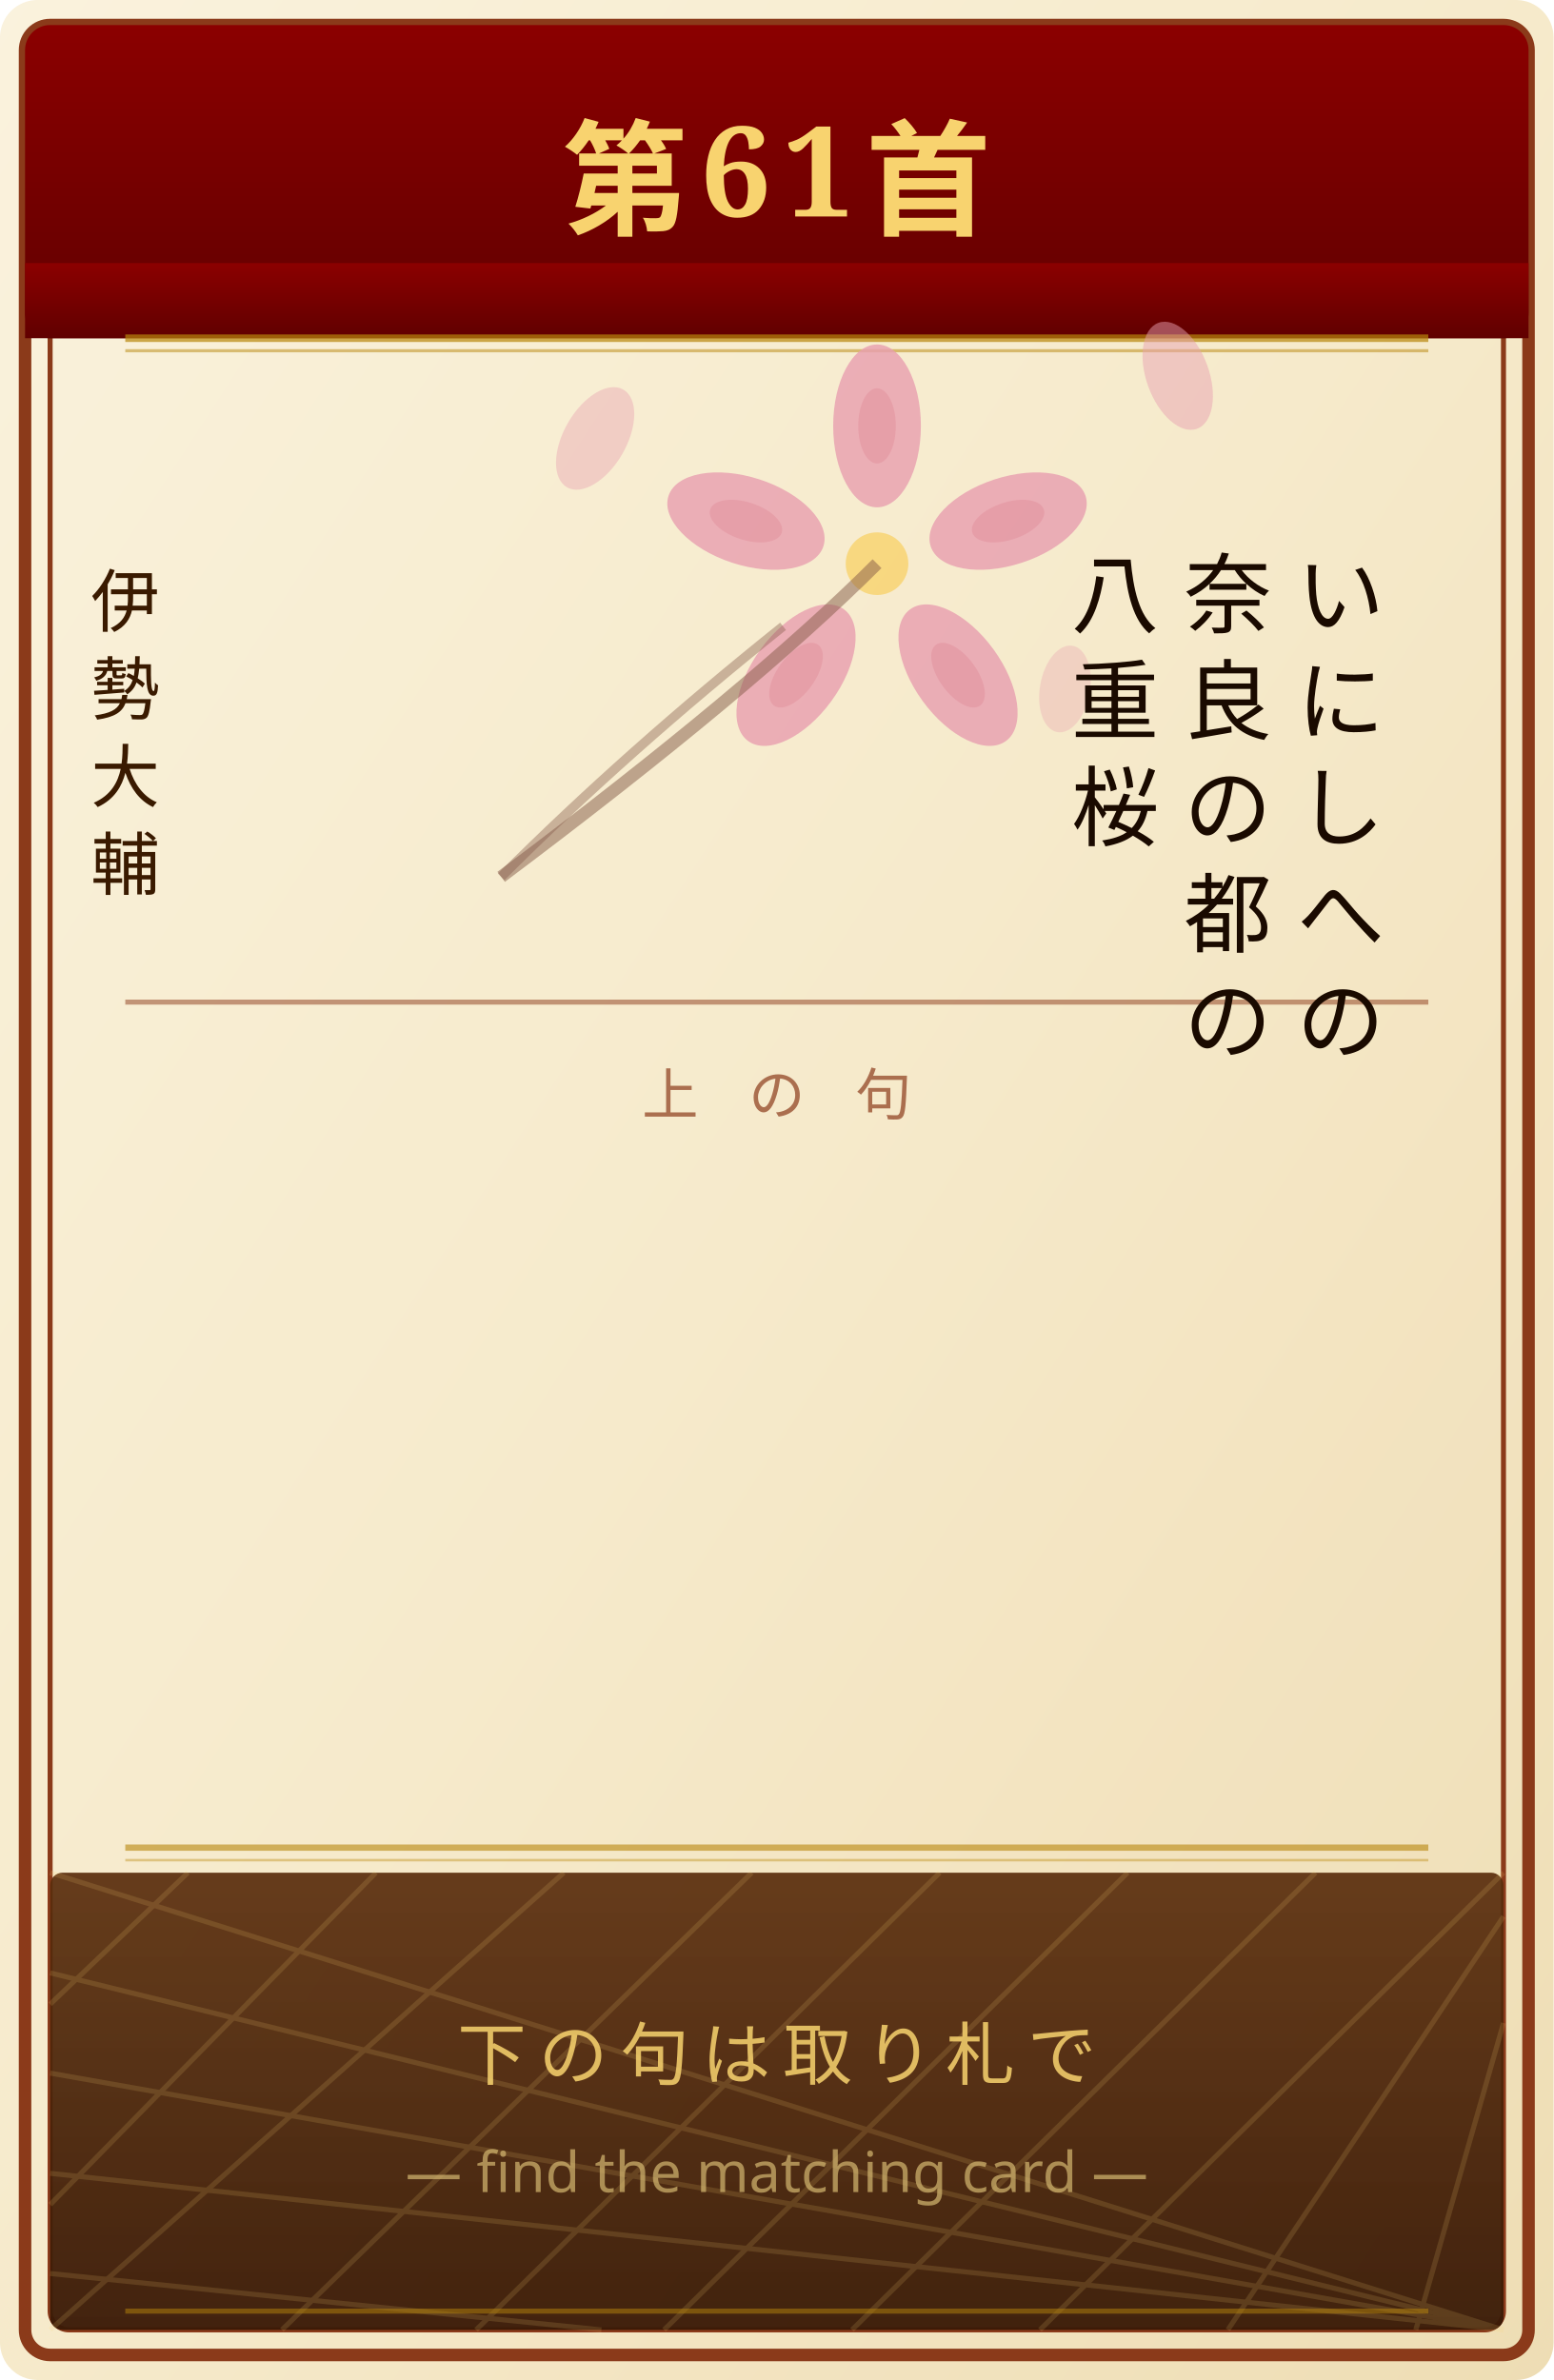
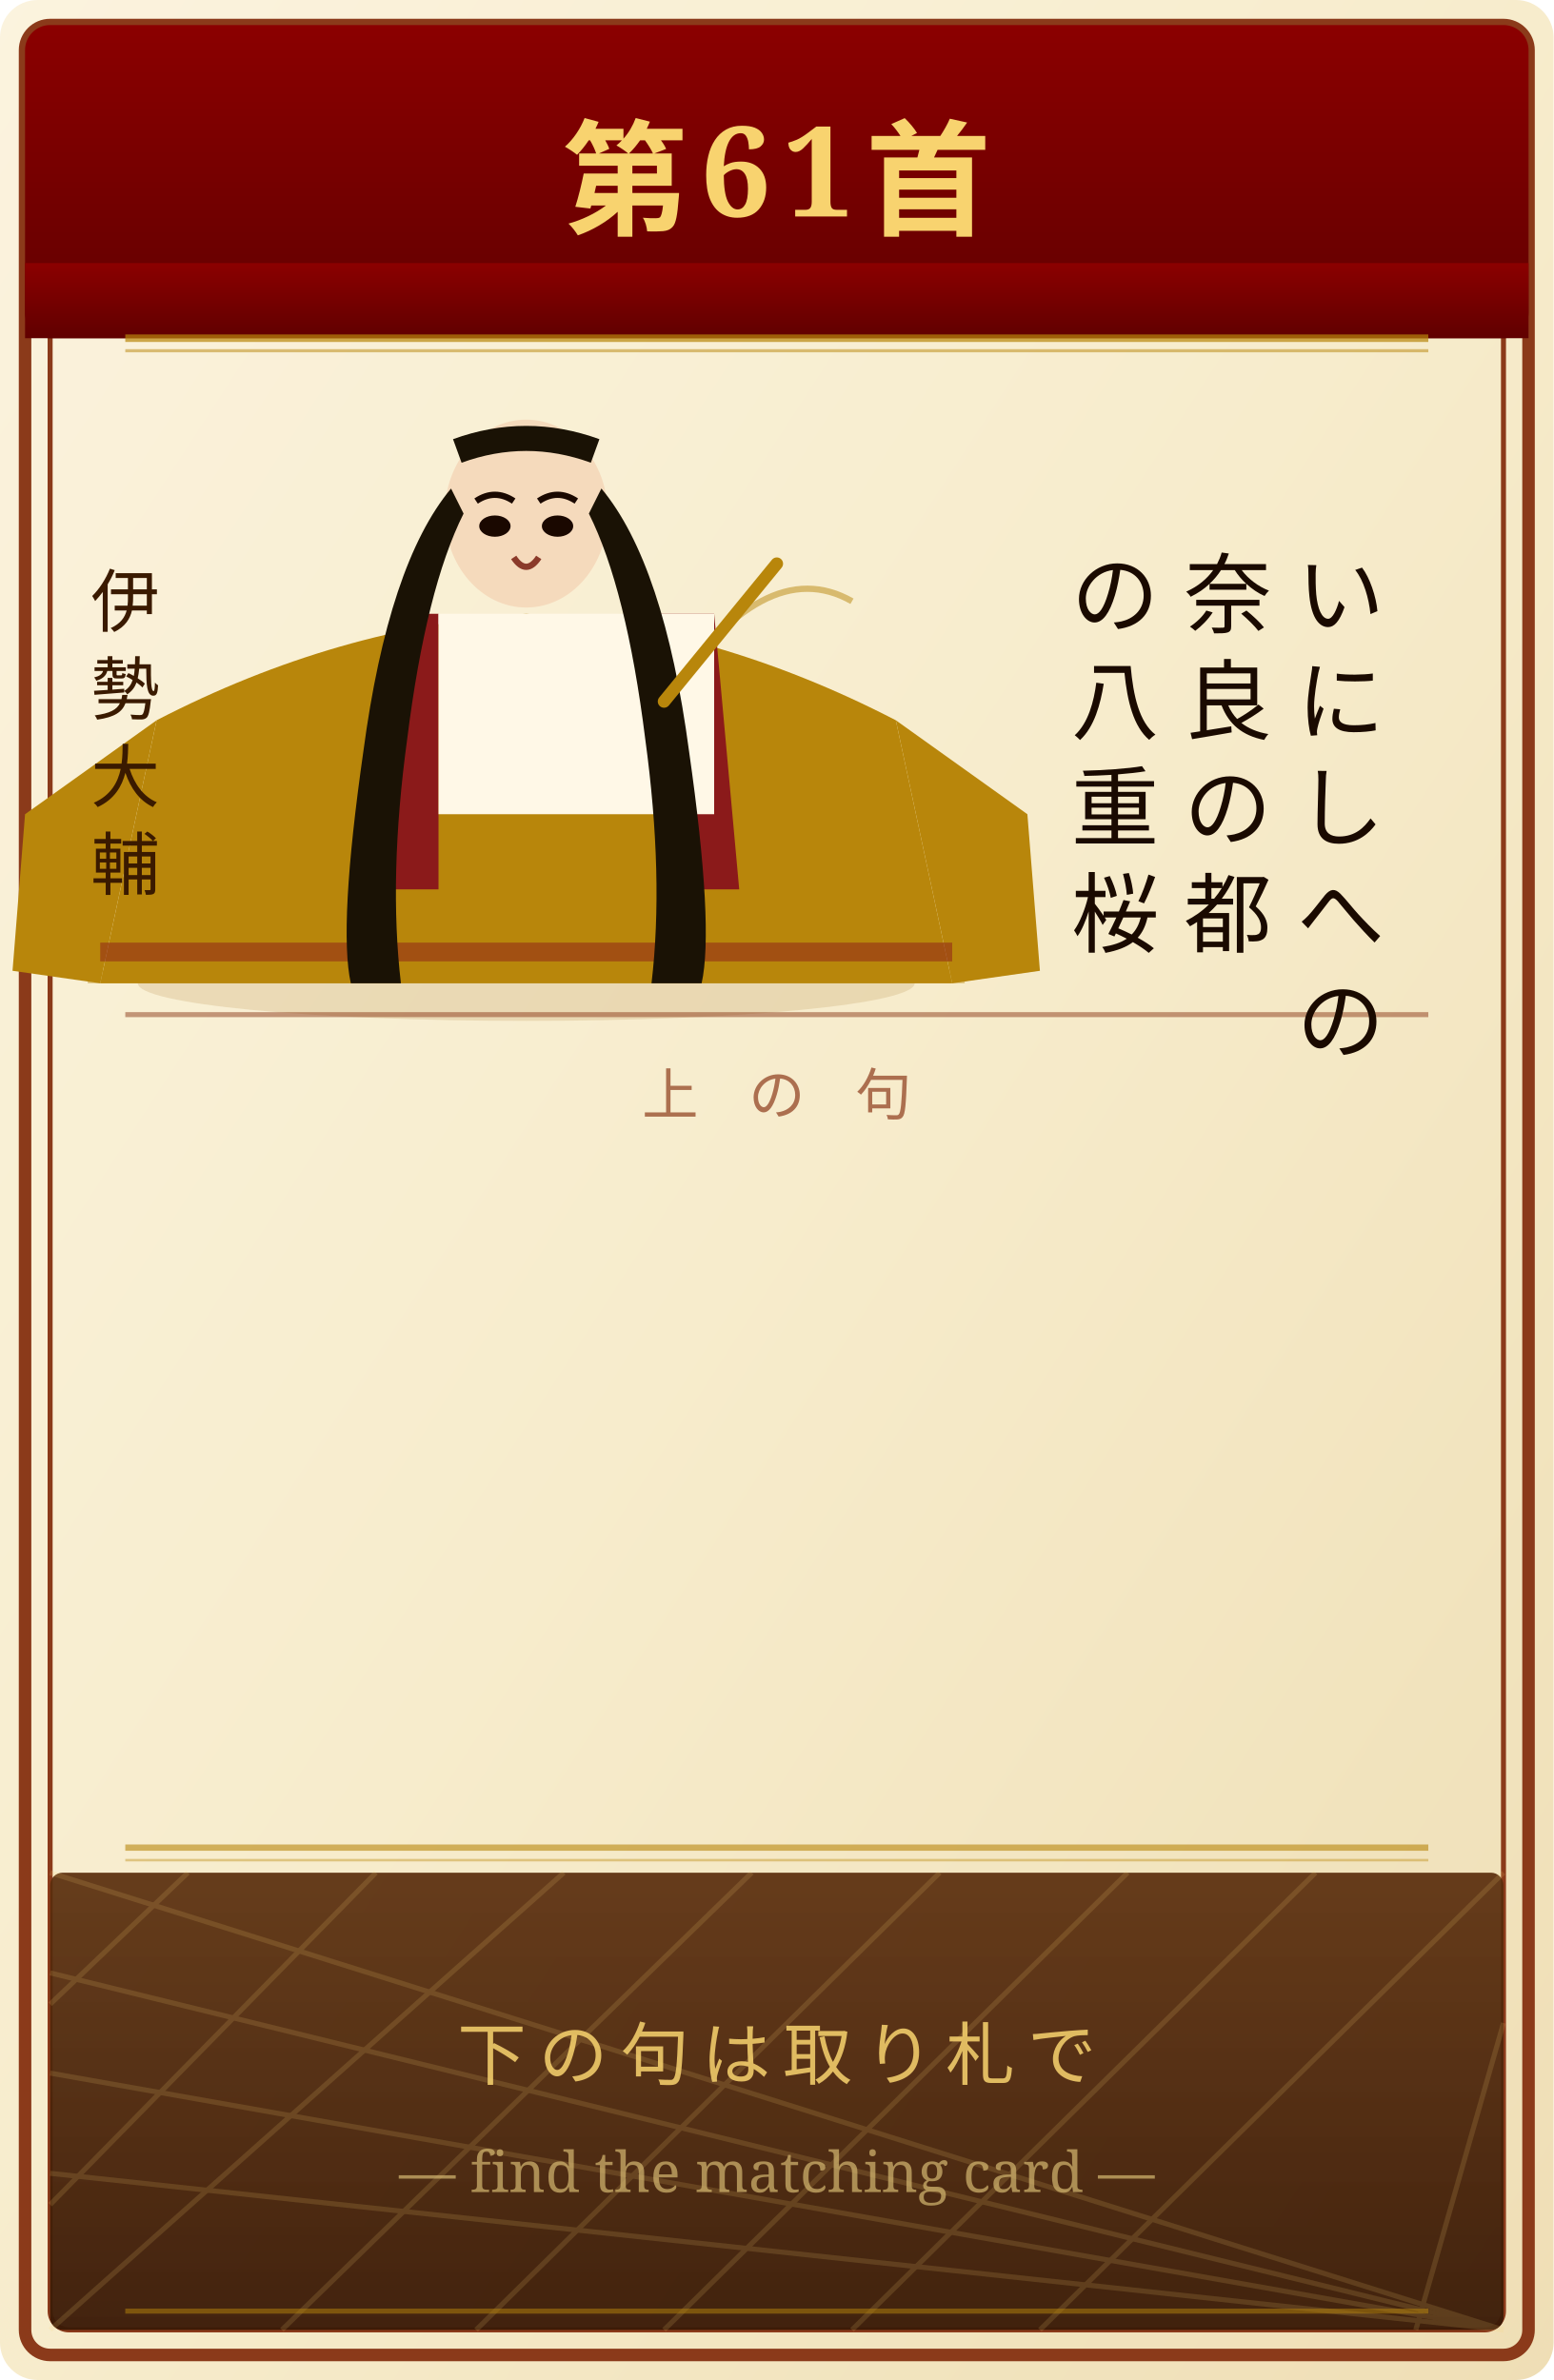
<svg xmlns="http://www.w3.org/2000/svg" viewBox="0 0 248 380" width="248" height="380">
  <defs>
    <linearGradient id="paper61" x1="0%" y1="0%" x2="100%" y2="100%">
      <stop offset="0%" style="stop-color:#fdf6e3" />
      <stop offset="50%" style="stop-color:#f9eed0" />
      <stop offset="100%" style="stop-color:#f0e0b8" />
    </linearGradient>
    <linearGradient id="hdr61" x1="0%" y1="0%" x2="0%" y2="100%">
      <stop offset="0%" style="stop-color:#8b0000" />
      <stop offset="100%" style="stop-color:#600000" />
    </linearGradient>
    <linearGradient id="mask61" x1="0%" y1="0%" x2="0%" y2="100%">
      <stop offset="0%" style="stop-color:#5a2d0c;stop-opacity:0.92" />
      <stop offset="100%" style="stop-color:#3a1a06;stop-opacity:0.96" />
    </linearGradient>
-     <filter id="aged61">
-       <feTurbulence type="fractalNoise" baseFrequency="0.65" numOctaves="3" result="noise" />
-       <feColorMatrix type="saturate" values="0" in="noise" result="grayNoise" />
-       <feBlend in="SourceGraphic" in2="grayNoise" mode="multiply" result="blended" />
-       <feComponentTransfer in="blended">
-         <feFuncA type="linear" slope="1" />
-       </feComponentTransfer>
-     </filter>
-     <clipPath id="cardClip61">
+     <clipPath id="cc61">
      <rect x="0" y="0" width="248" height="380" rx="6" />
    </clipPath>
  </defs>
-   <g clip-path="url(#cardClip61)">
+   <g clip-path="url(#cc61)">
    <rect width="248" height="380" fill="url(#paper61)" />
-     <rect width="248" height="380" fill="#c8a870" opacity="0.06" />
+     <rect width="248" height="380" fill="#c8a870" opacity="0.04" />
    <rect x="4" y="4" width="240" height="372" rx="4" fill="none" stroke="#8b3a1a" stroke-width="2" />
    <rect x="8" y="8" width="232" height="364" rx="3" fill="none" stroke="#8b3a1a" stroke-width="0.8" />
    <rect x="4" y="4" width="240" height="50" rx="4" fill="url(#hdr61)" />
    <rect x="4" y="42" width="240" height="12" fill="url(#hdr61)" />
    <text x="124" y="36" text-anchor="middle" font-family="'Hiragino Mincho ProN','Yu Mincho','MS Mincho',serif" font-size="20" fill="#f8d36f" font-weight="bold" letter-spacing="2">第61首</text>
    <line x1="20" y1="54" x2="228" y2="54" stroke="#b8860b" stroke-width="1.2" opacity="0.7" />
    <line x1="20" y1="56" x2="228" y2="56" stroke="#b8860b" stroke-width="0.5" opacity="0.5" />
-     <g opacity="0.82" transform="translate(140,90)">
-       <ellipse cx="0" cy="-22" rx="7" ry="13" fill="#e8a0b0" transform="rotate(0)" />
-       <ellipse cx="0" cy="-22" rx="7" ry="13" fill="#e8a0b0" transform="rotate(72)" />
-       <ellipse cx="0" cy="-22" rx="7" ry="13" fill="#e8a0b0" transform="rotate(144)" />
-       <ellipse cx="0" cy="-22" rx="7" ry="13" fill="#e8a0b0" transform="rotate(216)" />
-       <ellipse cx="0" cy="-22" rx="7" ry="13" fill="#e8a0b0" transform="rotate(288)" />
-       <circle cx="0" cy="0" r="5" fill="#f8d36f" />
-       <ellipse cx="0" cy="-22" rx="3" ry="6" fill="#d4607a" opacity="0.3" transform="rotate(0)" />
-       <ellipse cx="0" cy="-22" rx="3" ry="6" fill="#d4607a" opacity="0.3" transform="rotate(72)" />
-       <ellipse cx="0" cy="-22" rx="3" ry="6" fill="#d4607a" opacity="0.3" transform="rotate(144)" />
-       <ellipse cx="0" cy="-22" rx="3" ry="6" fill="#d4607a" opacity="0.3" transform="rotate(216)" />
-       <ellipse cx="0" cy="-22" rx="3" ry="6" fill="#d4607a" opacity="0.3" transform="rotate(288)" />
-       <ellipse cx="48" cy="-30" rx="5" ry="9" fill="#e8a0b0" opacity="0.6" transform="rotate(-20,48,-30)" />
-       <ellipse cx="-45" cy="-20" rx="5" ry="9" fill="#e8a0b0" opacity="0.5" transform="rotate(30,-45,-20)" />
-       <ellipse cx="30" cy="20" rx="4" ry="7" fill="#e8a0b0" opacity="0.4" transform="rotate(10,30,20)" />
-       <path d="M-60,50 Q-20,20 0,0" stroke="#6b3a2a" stroke-width="2" fill="none" opacity="0.5" />
-       <path d="M-60,50 Q-40,30 -15,10" stroke="#6b3a2a" stroke-width="1.5" fill="none" opacity="0.4" />
+     <g transform="translate(0,0)">
+       <ellipse cx="84" cy="157" rx="62" ry="6" fill="#C8A870" opacity="0.3" />
+       <path d="M16,157 L25,115 Q54,100 84,98 Q114,100 143,115 L152,157 Z" fill="#B8860B" />
+       <path d="M25,115 L4,130 L2,155 L16,157 Z" fill="#B8860B" />
+       <path d="M143,115 L164,130 L166,155 L152,157 Z" fill="#B8860B" />
+       <path d="M66,98 L60,142 L70,142 L70,98 Z" fill="#8B1A1A" />
+       <path d="M102,98 L108,142 L118,142 L114,98 Z" fill="#8B1A1A" />
+       <path d="M70,98 L70,130 L114,130 L114,98 Z" fill="#FFF8E7" />
+       <line x1="16" y1="152" x2="152" y2="152" stroke="#8B1A1A" stroke-width="3" opacity="0.5" />
+       <line x1="14" y1="156" x2="154" y2="156" stroke="#B8860B" stroke-width="2" opacity="0.4" />
+       <ellipse cx="84" cy="82" rx="13" ry="15" fill="#F5DABC" />
+       <path d="M72,78 Q62,90 58,120 Q54,148 56,157 L64,157 Q62,140 65,118 Q68,94 74,82 Z" fill="#1a1205" />
+       <path d="M96,78 Q106,90 110,120 Q114,148 112,157 L104,157 Q106,140 103,118 Q100,94 94,82 Z" fill="#1a1205" />
+       <path d="M73,72 Q84,68 95,72" stroke="#1a1205" stroke-width="4" fill="none" />
+       <ellipse cx="79" cy="84" rx="2.5" ry="1.7" fill="#1a0800" />
+       <ellipse cx="89" cy="84" rx="2.5" ry="1.7" fill="#1a0800" />
+       <path d="M76,80 Q79,78 82,80" stroke="#1a0800" stroke-width="1" fill="none" />
+       <path d="M86,80 Q89,78 92,80" stroke="#1a0800" stroke-width="1" fill="none" />
+       <path d="M82,89 Q84,92 86,89" stroke="#8B3A2A" stroke-width="1" fill="none" />
+       <path d="M106,112 L124,90" stroke="#B8860B" stroke-width="2" stroke-linecap="round" />
+       <path d="M106,112 Q122,88 136,96" stroke="#B8860B" stroke-width="1" fill="none" opacity="0.5" />
    </g>
-     <line x1="20" y1="160" x2="228" y2="160" stroke="#8b3a1a" stroke-width="0.8" opacity="0.5" />
+     <line x1="20" y1="162" x2="228" y2="162" stroke="#8b3a1a" stroke-width="0.8" opacity="0.5" />
    <text x="124" y="178" text-anchor="middle" font-family="'Hiragino Mincho ProN','Yu Mincho','MS Mincho',serif" font-size="9" fill="#8b3a1a" opacity="0.7" letter-spacing="3">上 の 句</text>
    <text x="214" y="100" font-family="'Hiragino Mincho ProN','Yu Mincho','MS Mincho',serif" font-size="14" fill="#1a0a00" text-anchor="middle">い</text>
    <text x="214" y="117" font-family="'Hiragino Mincho ProN','Yu Mincho','MS Mincho',serif" font-size="14" fill="#1a0a00" text-anchor="middle">に</text>
    <text x="214" y="134" font-family="'Hiragino Mincho ProN','Yu Mincho','MS Mincho',serif" font-size="14" fill="#1a0a00" text-anchor="middle">し</text>
    <text x="214" y="151" font-family="'Hiragino Mincho ProN','Yu Mincho','MS Mincho',serif" font-size="14" fill="#1a0a00" text-anchor="middle">へ</text>
    <text x="214" y="168" font-family="'Hiragino Mincho ProN','Yu Mincho','MS Mincho',serif" font-size="14" fill="#1a0a00" text-anchor="middle">の</text>
    <text x="196" y="100" font-family="'Hiragino Mincho ProN','Yu Mincho','MS Mincho',serif" font-size="14" fill="#1a0a00" text-anchor="middle">奈</text>
    <text x="196" y="117" font-family="'Hiragino Mincho ProN','Yu Mincho','MS Mincho',serif" font-size="14" fill="#1a0a00" text-anchor="middle">良</text>
    <text x="196" y="134" font-family="'Hiragino Mincho ProN','Yu Mincho','MS Mincho',serif" font-size="14" fill="#1a0a00" text-anchor="middle">の</text>
    <text x="196" y="151" font-family="'Hiragino Mincho ProN','Yu Mincho','MS Mincho',serif" font-size="14" fill="#1a0a00" text-anchor="middle">都</text>
-     <text x="196" y="168" font-family="'Hiragino Mincho ProN','Yu Mincho','MS Mincho',serif" font-size="14" fill="#1a0a00" text-anchor="middle">の</text>
-     <text x="178" y="100" font-family="'Hiragino Mincho ProN','Yu Mincho','MS Mincho',serif" font-size="14" fill="#1a0a00" text-anchor="middle">八</text>
-     <text x="178" y="117" font-family="'Hiragino Mincho ProN','Yu Mincho','MS Mincho',serif" font-size="14" fill="#1a0a00" text-anchor="middle">重</text>
-     <text x="178" y="134" font-family="'Hiragino Mincho ProN','Yu Mincho','MS Mincho',serif" font-size="14" fill="#1a0a00" text-anchor="middle">桜</text>
+     <text x="178" y="100" font-family="'Hiragino Mincho ProN','Yu Mincho','MS Mincho',serif" font-size="14" fill="#1a0a00" text-anchor="middle">の</text>
+     <text x="178" y="117" font-family="'Hiragino Mincho ProN','Yu Mincho','MS Mincho',serif" font-size="14" fill="#1a0a00" text-anchor="middle">八</text>
+     <text x="178" y="134" font-family="'Hiragino Mincho ProN','Yu Mincho','MS Mincho',serif" font-size="14" fill="#1a0a00" text-anchor="middle">重</text>
+     <text x="178" y="151" font-family="'Hiragino Mincho ProN','Yu Mincho','MS Mincho',serif" font-size="14" fill="#1a0a00" text-anchor="middle">桜</text>
    <text x="20" y="100" font-family="'Hiragino Mincho ProN','Yu Mincho','MS Mincho',serif" font-size="11" fill="#3a1a00" text-anchor="middle">伊</text>
    <text x="20" y="114" font-family="'Hiragino Mincho ProN','Yu Mincho','MS Mincho',serif" font-size="11" fill="#3a1a00" text-anchor="middle">勢</text>
    <text x="20" y="128" font-family="'Hiragino Mincho ProN','Yu Mincho','MS Mincho',serif" font-size="11" fill="#3a1a00" text-anchor="middle">大</text>
    <text x="20" y="142" font-family="'Hiragino Mincho ProN','Yu Mincho','MS Mincho',serif" font-size="11" fill="#3a1a00" text-anchor="middle">輔</text>
    <line x1="20" y1="295" x2="228" y2="295" stroke="#b8860b" stroke-width="1" opacity="0.6" />
    <line x1="20" y1="297" x2="228" y2="297" stroke="#b8860b" stroke-width="0.4" opacity="0.4" />
    <rect x="8" y="299" width="232" height="73" rx="2" fill="url(#mask61)" />
    <g opacity="0.15">
      <line x1="8" y1="299" x2="240" y2="372" stroke="#f8d36f" stroke-width="0.8" />
      <line x1="8" y1="315" x2="240" y2="372" stroke="#f8d36f" stroke-width="0.8" />
      <line x1="8" y1="331" x2="240" y2="372" stroke="#f8d36f" stroke-width="0.8" />
      <line x1="8" y1="347" x2="240" y2="372" stroke="#f8d36f" stroke-width="0.8" />
-       <line x1="8" y1="363" x2="96" y2="372" stroke="#f8d36f" stroke-width="0.8" />
-       <line x1="8" y1="299" x2="8" y2="299" stroke="#f8d36f" stroke-width="0.8" />
      <line x1="30" y1="299" x2="8" y2="320" stroke="#f8d36f" stroke-width="0.8" />
      <line x1="60" y1="299" x2="8" y2="352" stroke="#f8d36f" stroke-width="0.8" />
      <line x1="90" y1="299" x2="8" y2="372" stroke="#f8d36f" stroke-width="0.8" />
      <line x1="120" y1="299" x2="45" y2="372" stroke="#f8d36f" stroke-width="0.8" />
      <line x1="150" y1="299" x2="76" y2="372" stroke="#f8d36f" stroke-width="0.8" />
      <line x1="180" y1="299" x2="106" y2="372" stroke="#f8d36f" stroke-width="0.8" />
      <line x1="210" y1="299" x2="136" y2="372" stroke="#f8d36f" stroke-width="0.8" />
      <line x1="240" y1="299" x2="166" y2="372" stroke="#f8d36f" stroke-width="0.8" />
-       <line x1="240" y1="306" x2="196" y2="372" stroke="#f8d36f" stroke-width="0.8" />
      <line x1="240" y1="323" x2="226" y2="372" stroke="#f8d36f" stroke-width="0.8" />
    </g>
    <text x="124" y="332" text-anchor="middle" font-family="'Hiragino Mincho ProN','Yu Mincho','MS Mincho',serif" font-size="11" fill="#f8d36f" opacity="0.85" letter-spacing="2">下の句は取り札で</text>
-     <text x="124" y="350" text-anchor="middle" font-family="'Hiragino Mincho ProN','Yu Mincho',sans-serif" font-size="9" fill="#d4b870" opacity="0.7">— find the matching card —</text>
+     <text x="124" y="350" text-anchor="middle" font-family="'Hiragino Mincho ProN','Yu Mincho','MS Mincho',serif" font-size="9" fill="#d4b870" opacity="0.7">— find the matching card —</text>
    <line x1="20" y1="369" x2="228" y2="369" stroke="#b8860b" stroke-width="0.8" opacity="0.5" />
  </g>
</svg>
